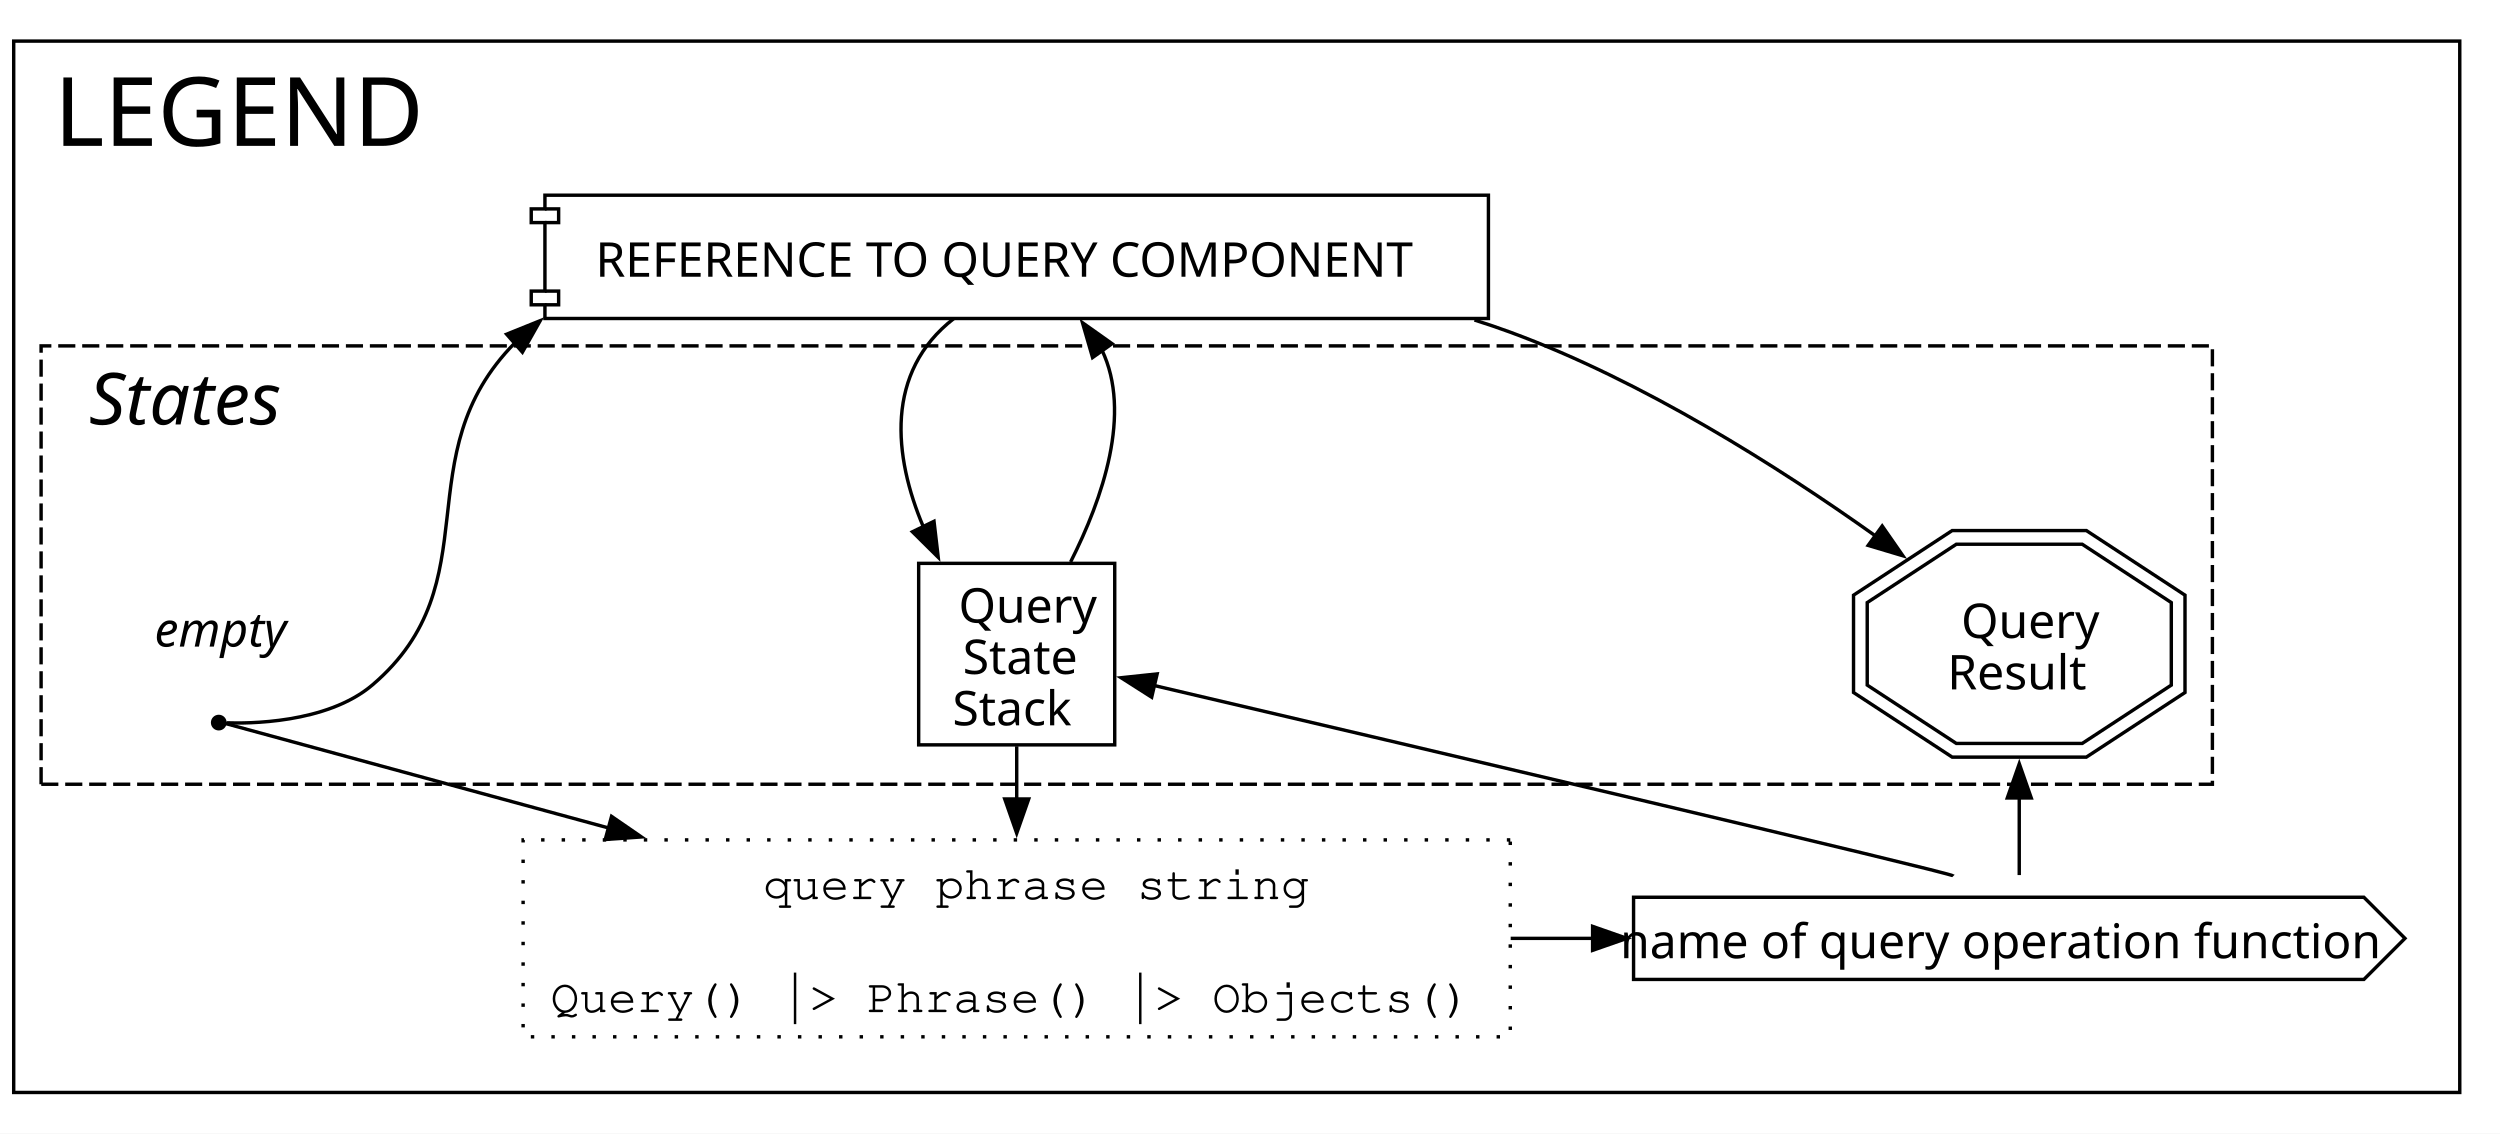
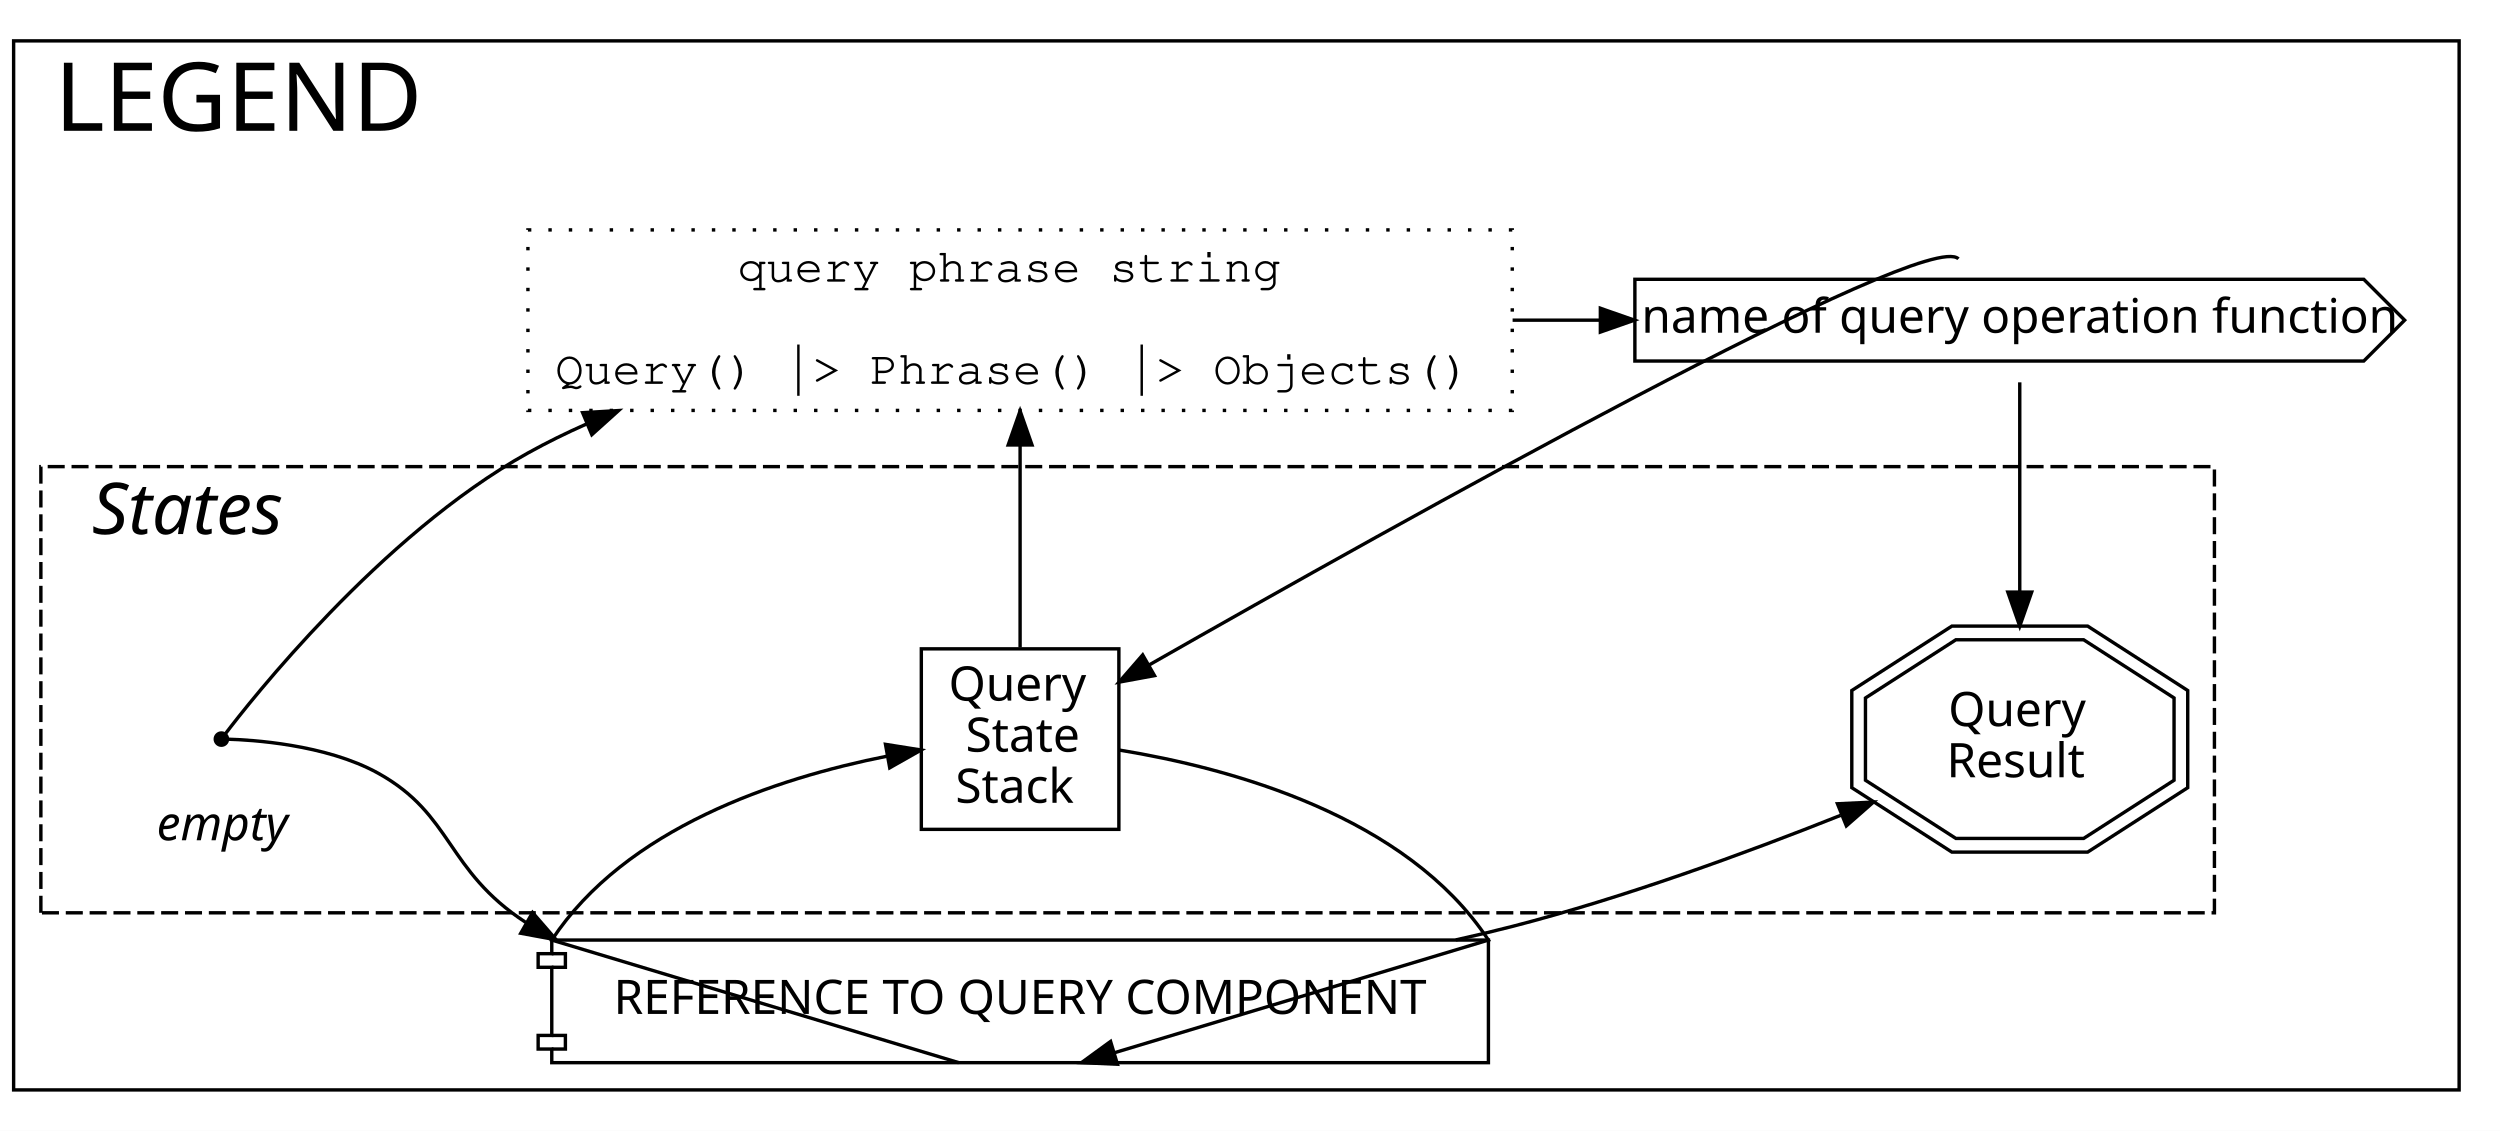
- <svg xmlns="http://www.w3.org/2000/svg" xmlns:xlink="http://www.w3.org/1999/xlink" width="730pt" height="331pt" viewBox="0.00 0.00 730.00 331.00">
-   <g id="graph0" class="graph" transform="scale(1 1) rotate(0) translate(4 327)">
-     <polygon fill="white" stroke="none" points="-4,4 -4,-327 726.25,-327 726.25,4 -4,4" />
+ <svg xmlns="http://www.w3.org/2000/svg" xmlns:xlink="http://www.w3.org/1999/xlink" width="734pt" height="332pt" viewBox="0.00 0.00 734.00 332.00">
+   <g id="graph0" class="graph" transform="scale(1 1) rotate(0) translate(4 328)">
+     <polygon fill="#ffffff" stroke="transparent" points="-4,4 -4,-328 730,-328 730,4 -4,4" />
    <g id="clust1" class="cluster">
-       <polygon fill="none" stroke="black" points="0,-8 0,-315 714.25,-315 714.25,-8 0,-8" />
-       <text xml:space="preserve" text-anchor="middle" x="65.75" y="-284.4" font-family="Sans-Serif" font-size="28.00">LEGEND</text>
+       <polygon fill="none" stroke="#000000" points="0,-8 0,-316 718,-316 718,-8 0,-8" />
+       <text text-anchor="middle" x="66" y="-289.6" font-family="Sans-Serif" font-size="28.00" fill="#000000">LEGEND</text>
    </g>
    <g id="clust2" class="cluster">
</g>
    <g id="clust3" class="cluster">
-       <polygon fill="none" stroke="black" stroke-dasharray="5,2" points="8,-98 8,-226 642.02,-226 642.02,-98 8,-98" />
-       <text xml:space="preserve" text-anchor="start" x="16" y="-203.05" font-family="Sans-Serif" font-size="21.00"> </text>
-       <text xml:space="preserve" text-anchor="start" x="22" y="-203.05" font-family="Sans-Serif" font-style="italic" font-size="21.00">States</text>
-       <text xml:space="preserve" text-anchor="start" x="82.75" y="-203.05" font-family="Sans-Serif" font-size="21.00"> </text>
+       <polygon fill="none" stroke="#000000" stroke-dasharray="5,2" points="8,-60 8,-191 646.157,-191 646.157,-60 8,-60" />
+       <text text-anchor="start" x="16" y="-171.2" font-family="Sans-Serif" font-size="21.00" fill="#000000"> </text>
+       <text text-anchor="start" x="23" y="-171.2" font-family="Sans-Serif" font-style="italic" font-size="21.00" fill="#000000">States</text>
+       <text text-anchor="start" x="84" y="-171.2" font-family="Sans-Serif" font-size="21.00" fill="#000000"> </text>
    </g>
    <g id="clust4" class="cluster">
</g>
    <g id="node1" class="node">
      <g id="a_node1">
        <a xlink:title="Query phrases are shown in the string format followed by the concatenated operation object format. Grayed items are optional.">
-           <polygon fill="none" stroke="black" stroke-dasharray="1,5" points="437,-81.75 148.75,-81.75 148.75,-24.25 437,-24.25 437,-81.75" />
-           <text xml:space="preserve" text-anchor="start" x="210.38" y="-64.45" font-family="Courier,monospace" font-size="14.00"> query phrase string</text>
-           <text xml:space="preserve" text-anchor="start" x="288.75" y="-47.95" font-family="Courier,monospace" font-size="14.00"> </text>
-           <text xml:space="preserve" text-anchor="start" x="156.75" y="-31.45" font-family="Courier,monospace" font-size="14.00">Query() |&gt; Phrase() |&gt; Objects() </text>
+           <polygon fill="none" stroke="#000000" stroke-dasharray="1,5" points="440,-260.5 151,-260.5 151,-207.5 440,-207.5 440,-260.5" />
+           <text text-anchor="start" x="212.5" y="-245.3" font-family="Courier,monospace" font-size="14.00" fill="#000000"> query phrase string</text>
+           <text text-anchor="start" x="291" y="-230.3" font-family="Courier,monospace" font-size="14.00" fill="#000000"> </text>
+           <text text-anchor="start" x="159" y="-215.3" font-family="Courier,monospace" font-size="14.00" fill="#000000">Query() |&gt; Phrase() |&gt; Objects() </text>
        </a>
      </g>
    </g>
    <g id="node3" class="node">
      <g id="a_node3">
        <a xlink:title="Operations performed by the query engine are shown as an arrow-box.">
-           <polygon fill="none" stroke="black" points="686.25,-65 473,-65 473,-41 686.25,-41 698.25,-53 686.25,-65" />
-           <text xml:space="preserve" text-anchor="middle" x="585.62" y="-47.2" font-family="Sans-Serif" font-size="14.00">name of query operation function   </text>
+           <polygon fill="none" stroke="#000000" points="690,-246 476,-246 476,-222 690,-222 702,-234 690,-246" />
+           <text text-anchor="middle" x="589" y="-230.3" font-family="Sans-Serif" font-size="14.00" fill="#000000">name of query operation function   </text>
        </a>
      </g>
    </g>
    <g id="edge2" class="edge">
      <g id="a_edge2">
        <a xlink:title="Edges connect query phrases to the operations performed by the phrase.">
-           <path fill="none" stroke="black" d="M437.12,-53C445.21,-53 453.3,-53 461.31,-53" />
-           <polygon fill="black" stroke="black" points="461.04,-56.5 471.04,-53 461.04,-49.5 461.04,-56.5" />
+           <path fill="none" stroke="#000000" d="M440.1,-234C448.639,-234 457.187,-234 465.628,-234" />
+           <polygon fill="#000000" stroke="#000000" points="465.866,-237.5 475.865,-234 465.865,-230.5 465.866,-237.5" />
        </a>
      </g>
    </g>
    <g id="node4" class="node">
      <g id="a_node4">
        <a xlink:title="Final states with query results are shown in a double octagon">
-           <polygon fill="none" stroke="black" points="630.02,-126.95 630.02,-151.05 604.01,-168.08 567.24,-168.08 541.23,-151.05 541.23,-126.95 567.24,-109.92 604.01,-109.92 630.02,-126.95" />
-           <polygon fill="none" stroke="black" points="634.02,-124.79 634.02,-153.21 605.21,-172.08 566.04,-172.08 537.23,-153.21 537.23,-124.79 566.04,-105.92 605.21,-105.92 634.02,-124.79" />
-           <text xml:space="preserve" text-anchor="start" x="565" y="-140.7" font-family="Sans-Serif" font-size="14.00"> Query</text>
-           <text xml:space="preserve" text-anchor="start" x="564.62" y="-125.7" font-family="Sans-Serif" font-size="14.00">Result </text>
+           <polygon fill="none" stroke="#000000" points="634.301,-98.922 634.301,-123.078 607.764,-140.158 570.236,-140.158 543.699,-123.078 543.699,-98.922 570.236,-81.842 607.764,-81.842 634.301,-98.922" />
+           <polygon fill="none" stroke="#000000" points="638.314,-96.735 638.314,-125.265 608.945,-144.168 569.055,-144.168 539.686,-125.265 539.686,-96.735 569.055,-77.832 608.945,-77.832 638.314,-96.735" />
+           <text text-anchor="start" x="568" y="-114.8" font-family="Sans-Serif" font-size="14.00" fill="#000000"> Query</text>
+           <text text-anchor="start" x="567.5" y="-99.8" font-family="Sans-Serif" font-size="14.00" fill="#000000">Result </text>
        </a>
      </g>
    </g>
    <g id="edge12" class="edge">
      <g id="a_edge12">
        <a xlink:title="Edges connect query operations to the resulting query state (such as the final state).">
-           <path fill="none" stroke="black" d="M585.62,-71.48C585.62,-79.01 585.62,-86.54 585.62,-94.07" />
-           <polygon fill="black" stroke="black" points="582.13,-93.99 585.63,-103.99 589.13,-93.99 582.13,-93.99" />
+           <path fill="none" stroke="#000000" d="M589,-215.75C589,-195.24 589,-174.73 589,-154.221" />
+           <polygon fill="#000000" stroke="#000000" points="592.5,-154.152 589,-144.152 585.5,-154.152 592.5,-154.152" />
        </a>
      </g>
    </g>
    <g id="node5" class="node">
      <g id="a_node5">
        <a xlink:title="The query state stack is shown in a box, each line is a separate state element.">
-           <polygon fill="none" stroke="black" points="321.5,-162.5 264.25,-162.5 264.25,-109.5 321.5,-109.5 321.5,-162.5" />
-           <text xml:space="preserve" text-anchor="start" x="272.25" y="-145.2" font-family="Sans-Serif" font-size="14.00"> Query</text>
-           <text xml:space="preserve" text-anchor="start" x="277.12" y="-130.2" font-family="Sans-Serif" font-size="14.00">State</text>
-           <text xml:space="preserve" text-anchor="start" x="274.12" y="-115.2" font-family="Sans-Serif" font-size="14.00">Stack </text>
+           <polygon fill="none" stroke="#000000" points="324.5,-137.5 266.5,-137.5 266.5,-84.5 324.5,-84.5 324.5,-137.5" />
+           <text text-anchor="start" x="274.5" y="-122.3" font-family="Sans-Serif" font-size="14.00" fill="#000000"> Query</text>
+           <text text-anchor="start" x="279.5" y="-107.3" font-family="Sans-Serif" font-size="14.00" fill="#000000">State</text>
+           <text text-anchor="start" x="276.5" y="-92.3" font-family="Sans-Serif" font-size="14.00" fill="#000000">Stack </text>
        </a>
      </g>
    </g>
    <g id="edge9" class="edge">
      <g id="a_edge9">
        <a xlink:title="Edges connect query operations to the resulting query state.">
-           <path fill="none" stroke="black" d="M566.41,-71.22C565.36,-72.27 407.8,-109.3 332.75,-126.89" />
-           <polygon fill="black" stroke="black" points="332.29,-123.41 323.36,-129.1 333.89,-130.22 332.29,-123.41" />
+           <path fill="none" stroke="#000000" d="M571,-252C561.743,-261.257 406.875,-174.68 333.493,-132.835" />
+           <polygon fill="#000000" stroke="#000000" points="334.961,-129.643 324.542,-127.722 331.489,-135.721 334.961,-129.643" />
        </a>
      </g>
    </g>
    <g id="edge8" class="edge">
      <g id="a_edge8">
        <a xlink:title="Edges connect specific states to query phrases that can be applied at this state.">
-           <path fill="none" stroke="black" d="M292.88,-109.09C292.88,-103.9 292.88,-98.72 292.88,-93.53" />
-           <polygon fill="black" stroke="black" points="296.38,-93.69 292.88,-83.69 289.38,-93.69 296.38,-93.69" />
+           <path fill="none" stroke="#000000" d="M295.5,-137.906C295.5,-157.708 295.5,-177.51 295.5,-197.312" />
+           <polygon fill="#000000" stroke="#000000" points="292,-197.349 295.5,-207.349 299,-197.349 292,-197.349" />
        </a>
      </g>
    </g>
    <g id="node8" class="node">
      <g id="a_node8">
        <a xlink:title="References are clickable links to the description of the query component.">
-           <polygon fill="none" stroke="black" points="430.62,-270 155.12,-270 155.12,-266 151.12,-266 151.12,-262 155.12,-262 155.12,-242 151.12,-242 151.12,-238 155.12,-238 155.12,-234 430.62,-234 430.62,-270" />
-           <polyline fill="none" stroke="black" points="155.12,-266 159.12,-266 159.12,-262 155.12,-262" />
-           <polyline fill="none" stroke="black" points="155.12,-242 159.12,-242 159.12,-238 155.12,-238" />
-           <text xml:space="preserve" text-anchor="middle" x="292.88" y="-246.2" font-family="Sans-Serif" font-size="14.00">REFERENCE TO QUERY COMPONENT  </text>
+           <polygon fill="none" stroke="#000000" points="433,-52 158,-52 158,-48 154,-48 154,-44 158,-44 158,-24 154,-24 154,-20 158,-20 158,-16 433,-16 433,-52" />
+           <polyline fill="none" stroke="#000000" points="158,-48 162,-48 162,-44 158,-44 " />
+           <polyline fill="none" stroke="#000000" points="158,-24 162,-24 162,-20 158,-20 " />
+           <text text-anchor="middle" x="295.5" y="-30.3" font-family="Sans-Serif" font-size="14.00" fill="#000000">REFERENCE TO QUERY COMPONENT  </text>
        </a>
      </g>
    </g>
    <g id="edge10" class="edge">
      <g id="a_edge10">
        <a xlink:title="Edges connect specific states to query components that can be applied at this state.">
-           <path fill="none" stroke="black" d="M317.75,-224.8C326.58,-206.42 318.02,-181.49 308.61,-162.9" />
-           <polygon fill="black" stroke="black" points="315.03,-222.59 312.08,-232.77 320.73,-226.64 315.03,-222.59" />
+           <path fill="none" stroke="#000000" d="M323.279,-18.946C351.819,-27.544 433,-52 433,-52 408.984,-88.438 357.273,-102.46 324.559,-107.795" />
+           <polygon fill="#000000" stroke="#000000" points="324.085,-15.533 313.5,-16 322.065,-22.236 324.085,-15.533" />
        </a>
      </g>
    </g>
    <g id="node6" class="node">
-       <ellipse fill="black" stroke="black" cx="59.88" cy="-116" rx="1.8" ry="1.8" />
+       <ellipse fill="#000000" stroke="#000000" cx="61" cy="-111" rx="1.8" ry="1.8" />
    </g>
    <g id="edge6" class="edge">
      <g id="a_edge6">
        <a xlink:title="Edges connect specific states (such as the empty state) to query phrases that can be applied at this state.">
-           <path fill="none" stroke="black" d="M61.9,-115.72C69.78,-113.57 121.52,-99.46 173.93,-85.17" />
-           <polygon fill="black" stroke="black" points="174.57,-88.62 183.3,-82.61 172.73,-81.87 174.57,-88.62" />
+           <path fill="none" stroke="#000000" d="M62.082,-112.441C68.957,-121.495 107.658,-170.911 151,-195 156.515,-198.065 162.284,-200.899 168.208,-203.52" />
+           <polygon fill="#000000" stroke="#000000" points="167.057,-206.832 177.633,-207.463 169.758,-200.374 167.057,-206.832" />
        </a>
      </g>
    </g>
    <g id="edge7" class="edge">
      <g id="a_edge7">
        <a xlink:title="Edges connect specific states (such as the empty state) to query components that can be applied at this state.">
-           <path fill="none" stroke="black" d="M62.13,-115.94C67.81,-115.72 91.37,-115.58 104.75,-127 139.96,-157.04 113.74,-193.88 146.41,-226.94" />
-           <polygon fill="black" stroke="black" points="143.93,-229.41 153.75,-233.37 148.54,-224.15 143.93,-229.41" />
+           <path fill="none" stroke="#000000" d="M62.887,-110.97C69.425,-110.79 91.554,-109.546 107,-101 128.99,-88.834 126.892,-72.508 150.314,-57.213" />
+           <polygon fill="#000000" stroke="#000000" points="152.362,-60.074 159.307,-52.072 148.888,-53.996 152.362,-60.074" />
        </a>
      </g>
    </g>
    <g id="node7" class="node">
      <g id="a_node7">
        <a xlink:title="The empty query stack state is shown as a point.">
-           <text xml:space="preserve" text-anchor="start" x="37.38" y="-138.2" font-family="Sans-Serif" font-size="14.00"> </text>
-           <text xml:space="preserve" text-anchor="start" x="41.12" y="-138.2" font-family="Sans-Serif" font-style="italic" font-size="14.00">empty</text>
-           <text xml:space="preserve" text-anchor="start" x="78.62" y="-138.2" font-family="Sans-Serif" font-size="14.00"> </text>
+           <text text-anchor="start" x="38" y="-81.3" font-family="Sans-Serif" font-size="14.00" fill="#000000"> </text>
+           <text text-anchor="start" x="42" y="-81.3" font-family="Sans-Serif" font-style="italic" font-size="14.00" fill="#000000">empty</text>
+           <text text-anchor="start" x="80" y="-81.3" font-family="Sans-Serif" font-size="14.00" fill="#000000"> </text>
        </a>
      </g>
    </g>
    <g id="edge13" class="edge">
      <g id="a_edge13">
        <a xlink:title="Edges connect query components to the resulting query state (such as the final state).">
-           <path fill="none" stroke="black" d="M426.54,-233.56C430.09,-232.44 433.58,-231.26 437,-230 475.71,-215.76 515.28,-190.7 543.69,-170.47" />
-           <polygon fill="black" stroke="black" points="545.6,-173.41 551.65,-164.71 541.5,-167.74 545.6,-173.41" />
+           <path fill="none" stroke="#000000" d="M423.432,-52.047C429.05,-53.289 434.594,-54.606 440,-56 472.722,-64.437 508.261,-77.401 536.421,-88.623" />
+           <polygon fill="#000000" stroke="#000000" points="535.474,-92.015 546.057,-92.51 538.092,-85.523 535.474,-92.015" />
        </a>
      </g>
    </g>
    <g id="edge11" class="edge">
      <g id="a_edge11">
        <a xlink:title="Edges connect query components to the resulting query state.">
-           <path fill="none" stroke="black" d="M265.61,-173.18C256.92,-193.69 254.31,-218.31 274.54,-234" />
-           <polygon fill="black" stroke="black" points="268.73,-174.78 269.96,-164.26 262.43,-171.72 268.73,-174.78" />
+           <path fill="none" stroke="#000000" d="M256.357,-105.971C223.891,-99.508 179.67,-84.879 158,-52 158,-52 277.5,-16 277.5,-16" />
+           <polygon fill="#000000" stroke="#000000" points="255.977,-109.459 266.441,-107.795 257.224,-102.571 255.977,-109.459" />
        </a>
      </g>
    </g>
  </g>
</svg>
